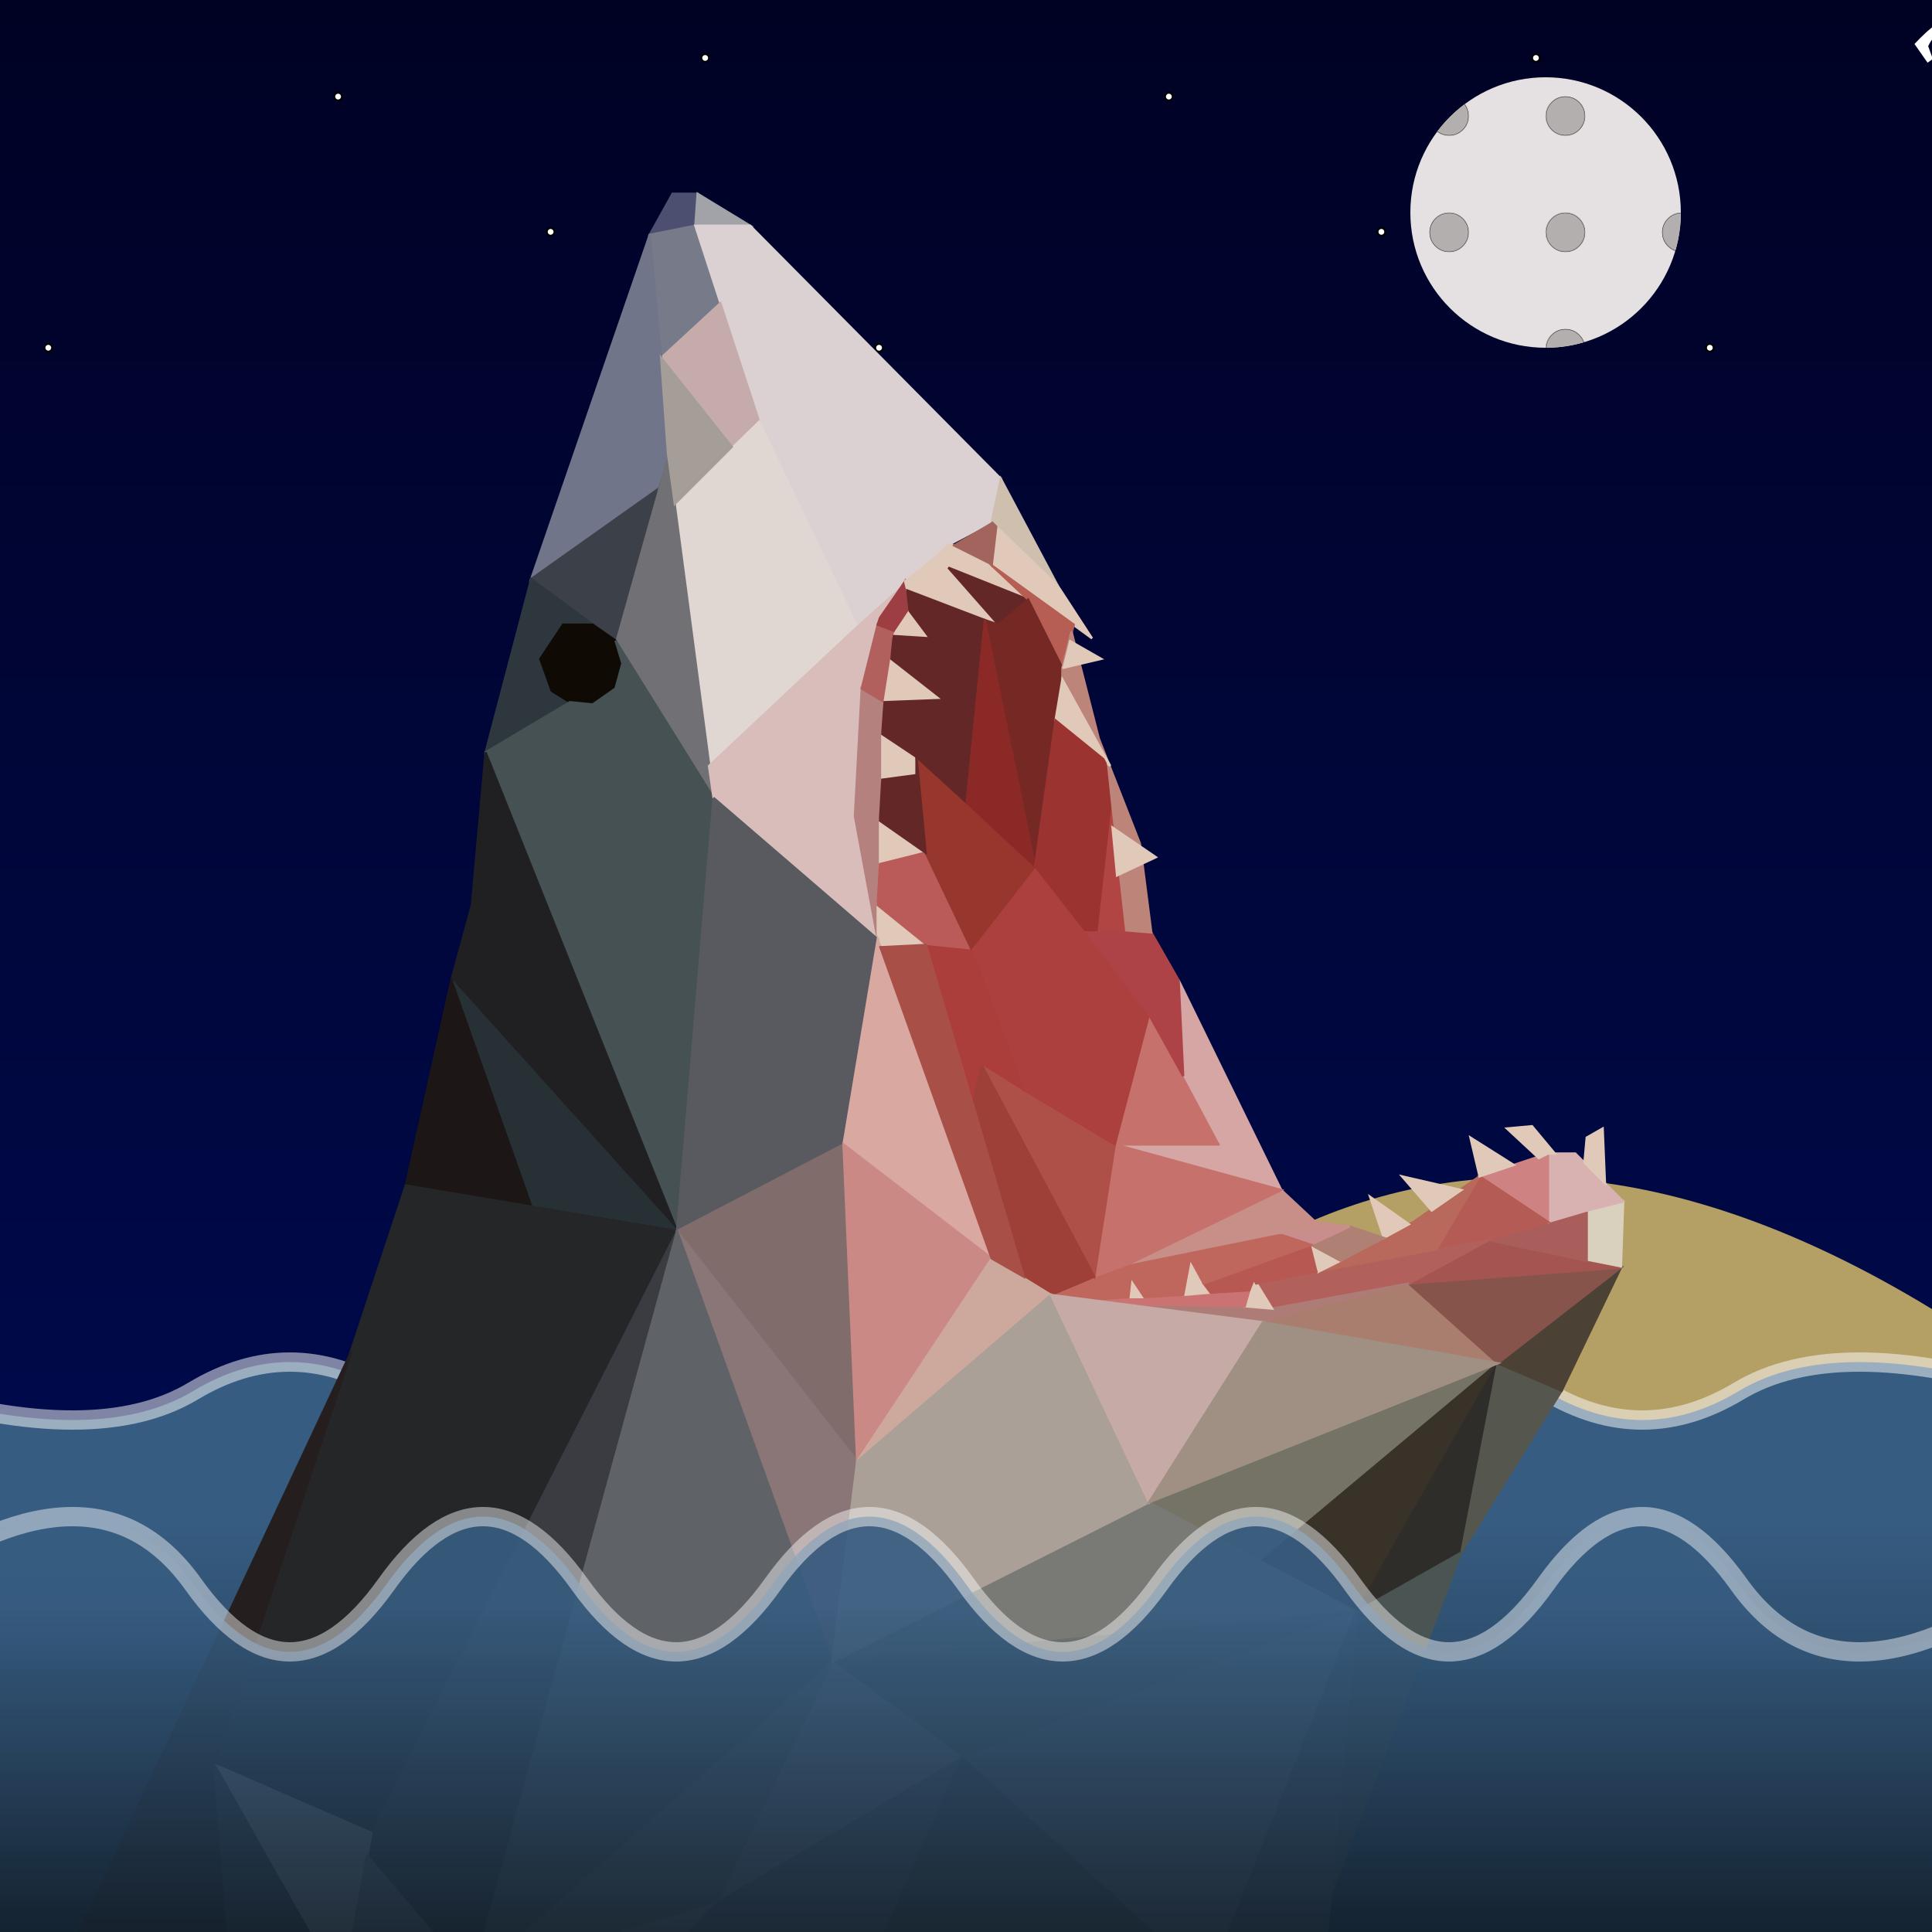
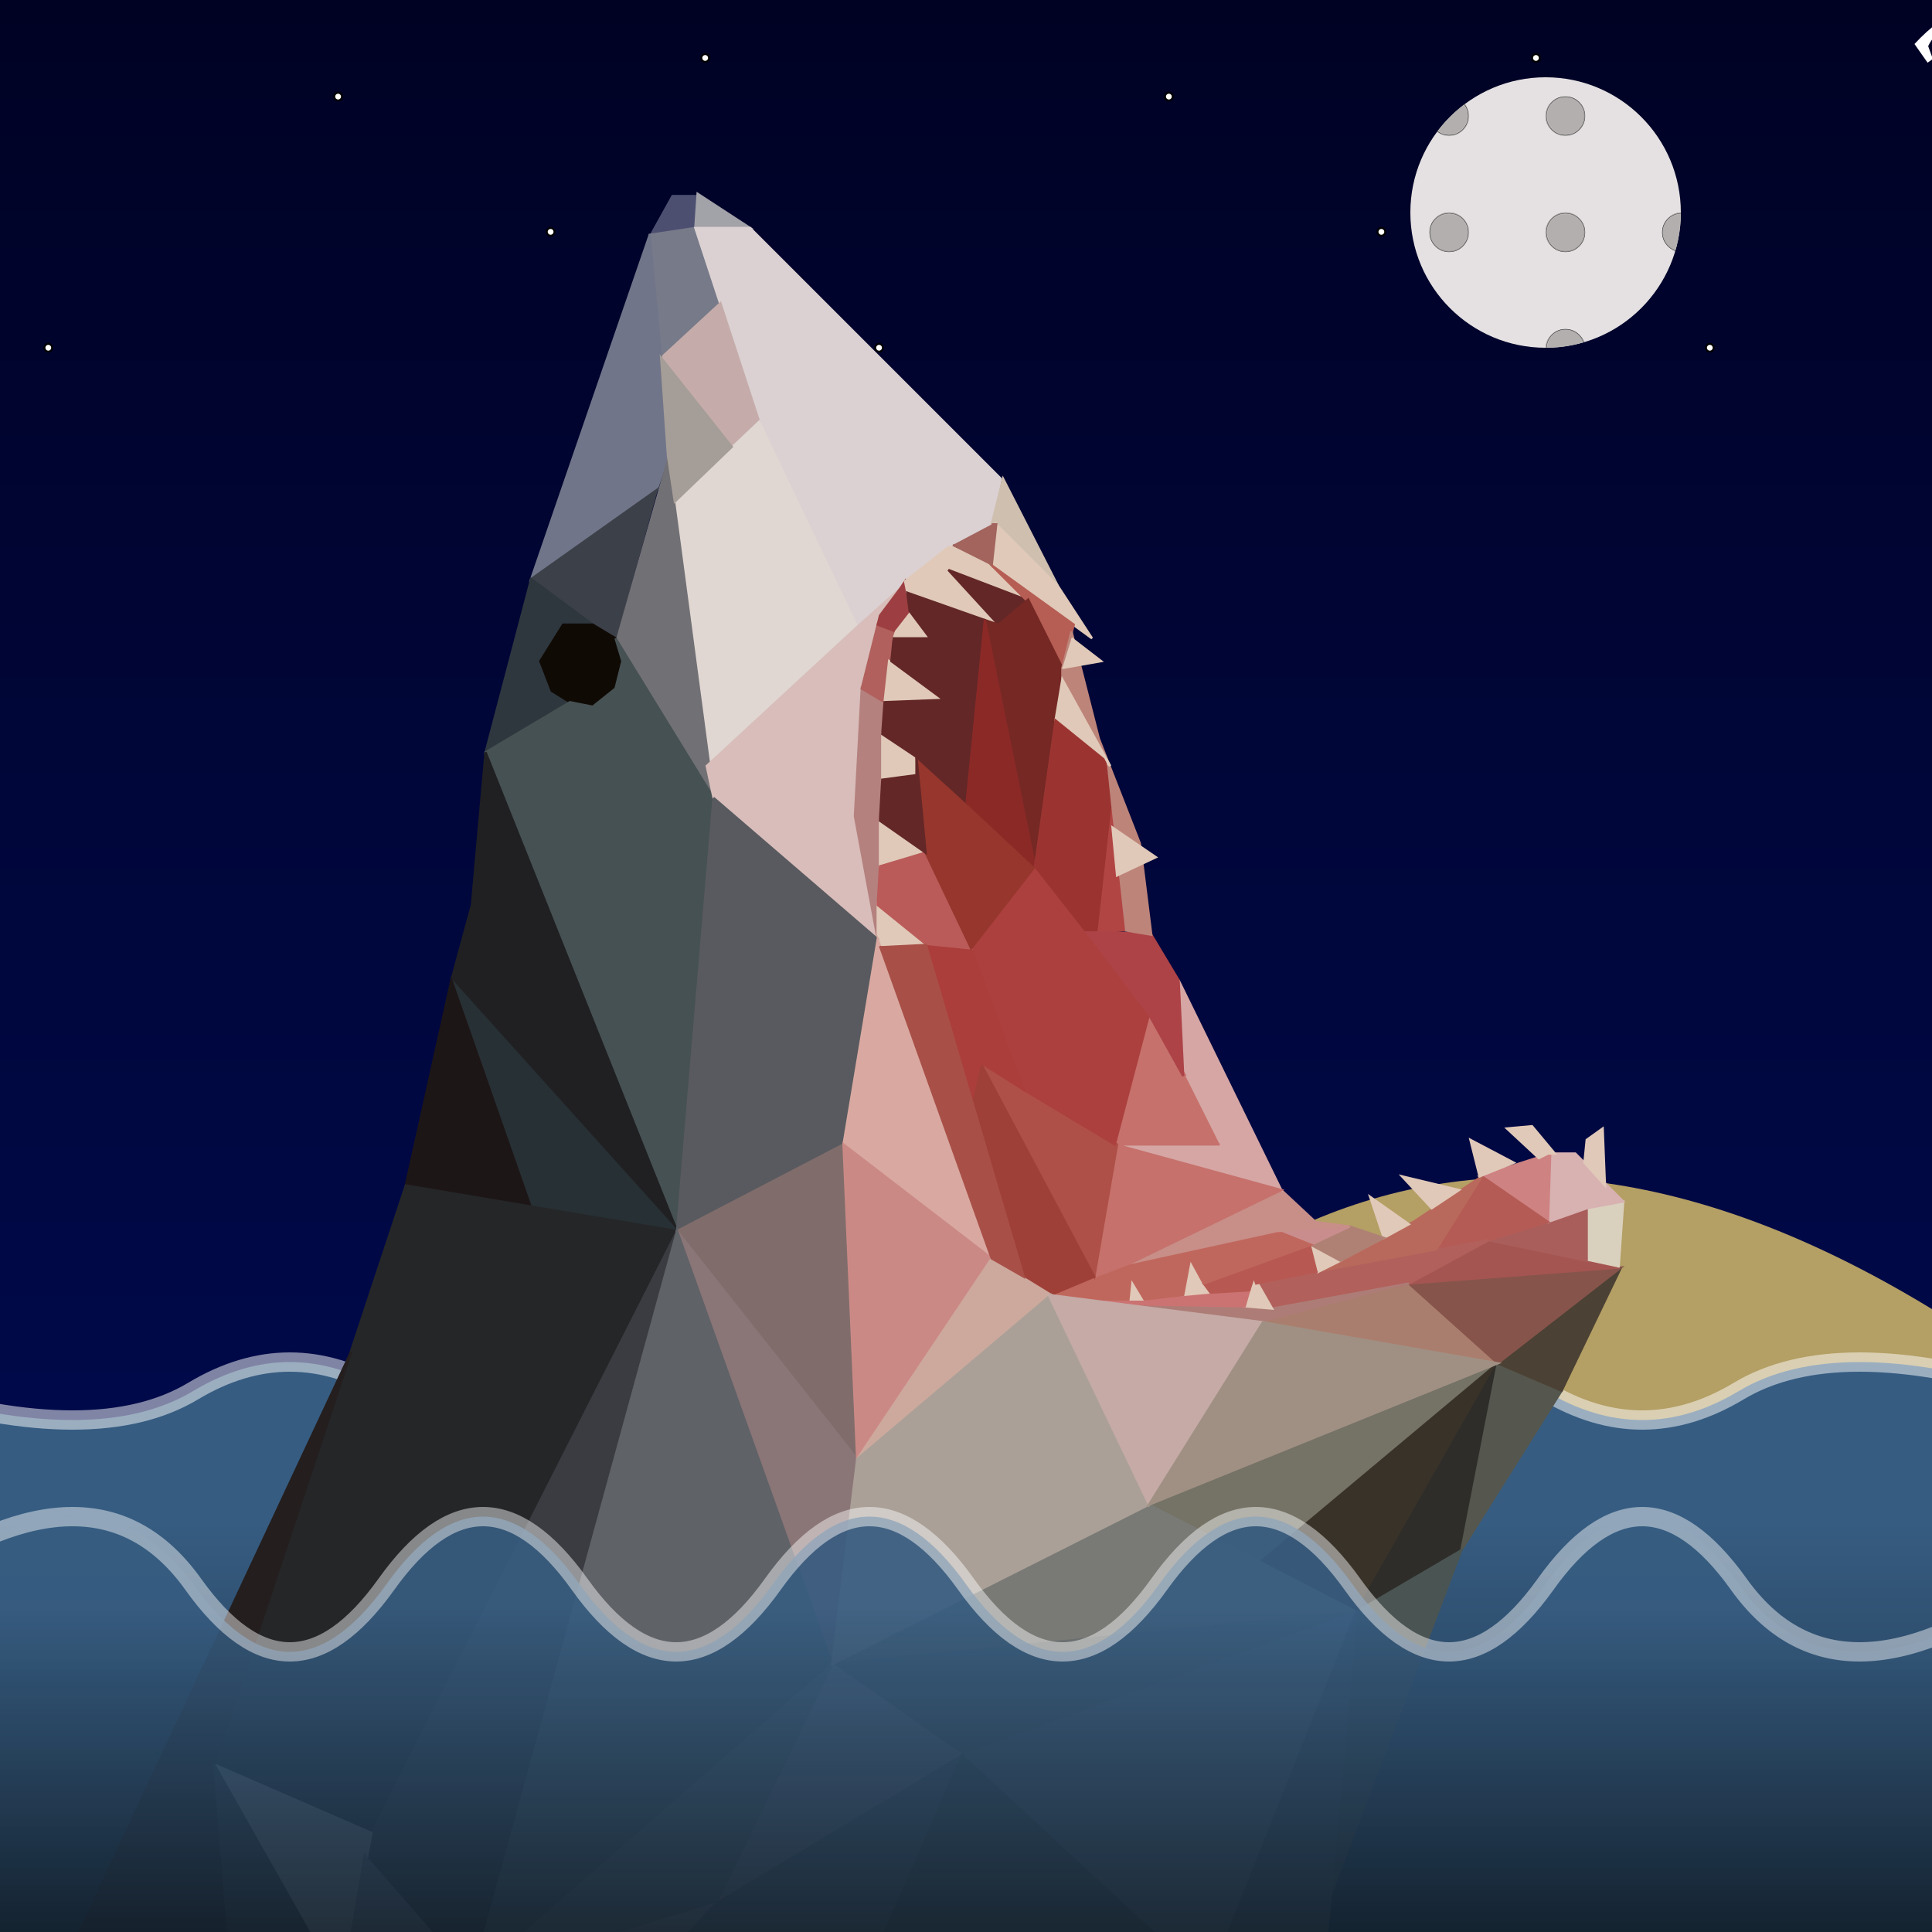
<svg xmlns="http://www.w3.org/2000/svg" width="100%" height="100%" viewBox="0 0 100 100">
  <defs>
    <linearGradient id="sky" x1="0%" y1="0%" x2="0%" y2="100%">
      <stop offset="0%" stop-color="hsl(236, 100%, 7%)" />
      <stop offset="100%" stop-color="hsl(232, 100%, 15%)" />
    </linearGradient>
    <linearGradient id="sea" x1="0%" y1="0%" x2="0%" y2="100%">
      <stop offset="20%" stop-color="hsla(210, 41%, 36%)" />
      <stop offset="100%" stop-color="hsla(210, 41%, 10%)" />
    </linearGradient>
    <pattern id="moonface" viewBox="0,0,30,30" width="43%" height="43%">
      <circle cx="10" cy="10" r="5" stroke="black" stroke-width="0.1" fill="hsl(12, 3%, 69%)" />
    </pattern>
    <pattern id="star" viewBox="0,0,10,20" width="43%" height="100%">
      <circle cx="1" cy="5" r="0.2" stroke="black" stroke-width="0.1" fill="white" />
      <circle cx="20" cy="3" r="0.2" stroke="black" stroke-width="0.1" fill="white" />
      <circle cx="12" cy="12" r="0.2" stroke="black" stroke-width="0.1" fill="white" />
      <circle cx="-14" cy="18" r="0.2" stroke="black" stroke-width="0.1" fill="white" />
    </pattern>
  </defs>
  <rect width="100" height="80" fill="url(#sky)" />
  <rect width="100" height="20" fill="url(#star)" />
  <circle cx="80" cy="11" r="7" fill="hsl(345, 7%, 89%)" />
  <circle cx="80" cy="11" r="7" fill="url(#moonface)" />
  <path fill="hsl(44, 35%, 55%)" d="M 50 79 Q 74 45, 110 75" />
  <path stroke="rgba(255,255,255,0.5)" fill="url(#sea)" d="M -5 72                                                      Q 5 75, 10 72                                                       T 20 72 T 30 72 T 40 72 T 50 72 T 60 72 T 70 72 T 80 72 T 90 72 T 105 72                                                       v 40 h-110 Z">
    <animate attributeName="d" values="M -5 72                                             Q 5 75, 10 72                                             T 20 72 T 30 72 T 40 72 T 50 72 T 60 72 T 70 72 T 80 72 T 90 72 T 105 72                                             v 40 h-110 Z;                                             M -5 72                                             Q 5 65, 11 72                                             T 20 72 T 30 72 T 40 72 T 50 72 T 60 72 T 70 72 T 80 72 T 90 72 T 105 72                                             v 40 h-110 Z;                                             M -5 72                                             Q 5 75, 10 72                                             T 20 72 T 30 72 T 40 72 T 50 72 T 60 72 T 70 72 T 80 72 T 90 72 T 105 72                                             v 40 h-110 Z;" dur="4" repeatCount="indefinite" />
  </path>
  <g transform="scale(1.18) translate(-10, 0)">
-     <path stroke="hsl(235, 19%, 37%)" stroke-width=".1" fill="hsl(235, 19%, 37%)" d="M40.5 9.9 l-2 0.4 l1 -1.8 l1.1 0 z" />
-     <path stroke="hsl(240, 4%, 65%)" stroke-width=".1" fill="hsl(240, 4%, 65%)" d="M40.5 9.9 L42.9 9.9 L40.6 8.5 Z" />
-     <path stroke="hsl(227, 7%, 50%)" stroke-width=".1" fill="hsl(227, 7%, 50%)" d="M40.5 9.9 L38.5 10.3 L39 15.7 L41.6 13.3 Z" />
-     <path stroke="hsl(354, 12%, 84%)" stroke-width=".1" fill="hsl(354, 12%, 84%)" d="M40.5 9.9 L42.9 9.9 L53.9 21 L53.5 22.9 L51.6 23.9 L49.5 25.8 L47.6 27.5 L43.3 18.5 Z" />
-     <path stroke="hsl(4, 19%, 72%)" stroke-width=".1" fill="hsl(4, 19%, 72%)" d="M39 15.7 L41.6 13.3 L43.3 18.5 L42.1 19.6 Z" />
-     <path stroke="hsl(29, 25%, 75%)" stroke-width=".1" fill="hsl(29, 25%, 75%)" d="M53.9 21 L56.4 25.7 L53.5 22.9 Z" />
-     <path stroke="hsl(21, 18%, 85%)" stroke-width=".1" fill="hsl(21, 18%, 85%)" d="M39.6 22.1 L41.1 33.6 L47.6 27.5 L43.3 18.5 Z" />
-     <path stroke="hsl(228, 10%, 49%)" stroke-width=".1" fill="hsl(228, 10%, 49%)" d="M38.5 10.3 L33.3 25.4 L38.8 21.5 L39.3 19.9 L39 15.7 Z" />
-     <path stroke="hsl(220, 9%, 26%)" stroke-width=".1" fill="hsl(220, 9%, 26%)" d="M33.3 25.4 L37 28.1 L38.8 21.5 Z" />
-     <path stroke="hsl(252, 2%, 45%)" stroke-width=".1" fill="hsl(252, 2%, 45%)" d="M39.3 19.9 L41.3 35 L37 28.1" />
-     <path stroke="hsl(26, 7%, 62%)" stroke-width=".1" fill="hsl(26, 7%, 62%)" d="M39 15.7 L42.1 19.6 L39.6 22.1 L39.3 19.9 Z" />
-     <path stroke="hsl(206, 15%, 21%)" stroke-width=".1" fill="hsl(206, 15%, 21%)" d="M33.3 25.4 L31.3 33 L35 30.8 L34.2 30.3 L33.7 28.9 L34.7 27.4 L36 27.4 Z" />
-     <path stroke="hsl(30, 55%, 4%)" stroke-width=".1" fill="hsl(30, 55%, 4%)" d="M36 27.4 L34.7 27.4 L33.7 28.9 L34.2 30.3 L35 30.8 L36 30.9 L37 30.2 L37.3 29.1 L37 28.1 Z" />
-     <path stroke="hsl(189, 9%, 30%)" stroke-width=".1" fill="hsl(189, 9%, 30%)" d="M31.3 33 L39.7 54 L41.3 35 L37 28.1 L37.3 29.1 L37 30.2 L36 30.9 L35 30.8 Z" />
-     <path stroke="hsl(240, 3%, 13%)" stroke-width=".1" fill="hsl(240, 3%, 13%)" d="M31.3 33 L30.7 39.7 L29.8 43 L39.7 54 Z" />
-     <path stroke="hsl(201, 15%, 18%)" stroke-width=".1" fill="hsl(201, 15%, 18%)" d="M29.8 43 L33.3 52.9 L39.7 54 Z" />
-     <path stroke="hsl(0, 12%, 10%)" stroke-width=".1" fill="hsl(0, 12%, 10%)" d="M29.8 43 L27.8 52 L33.3 52.9 Z" />
-     <path stroke="hsl(220, 4%, 15%)" stroke-width=".1" fill="hsl(220, 4%, 15%)" d="M27.8 52 L19.4 77.4 L26.3 80.4 L39.7 54 Z" />
-     <path stroke="hsl(218, 6%, 24%)" stroke-width=".1" fill="hsl(218, 6%, 24%)" d="M39.7 54 L30.7 86.8 L26.1 81.4 L26.3 80.4 Z" />
-     <path stroke="hsl(312, 3%, 68%)" stroke-width=".1" fill="hsl(312, 3%, 68%)" d="M19.4 77.4 L25 87.3 L26.3 80.4 Z" />
-     <path stroke="hsl(0, 9%, 13%)" stroke-width=".1" fill="hsl(0, 9%, 13%)" d="M19.4 77.4 L20.3 88.4 L12.8 86.2 L25.4 59.3 Z" />
-     <path stroke="hsl(220, 2%, 24%)" stroke-width=".1" fill="hsl(220, 2%, 24%)" d="M19.4 77.4 L25 87.3 L30.7 86.8 L34.4 91.1 L20.3 88.4 Z" />
-     <path stroke="hsl(225, 5%, 49%)" stroke-width=".1" fill="hsl(225, 5%, 49%)" d="M26.1 81.4 L30.7 86.8 L25 87.3 Z" />
-     <path stroke="hsl(230, 3%, 36%)" stroke-width=".1" fill="hsl(230, 3%, 36%)" d="M41.3 35 L47 50.2 L39.7 54 Z" />
-     <path stroke="hsl(6, 9%, 46%)" stroke-width=".1" fill="hsl(6, 9%, 46%)" d="M39.7 54 L47.6 64.1 L47 50.2 Z" />
-     <path stroke="hsl(354, 8%, 50%)" stroke-width=".1" fill="hsl(354, 8%, 50%)" d="M39.7 54 L47.6 64.1 L46.5 72.9 Z" />
-     <path stroke="hsl(218, 4%, 39%)" stroke-width=".1" fill="hsl(218, 4%, 39%)" d="M39.7 54 L46.5 72.9 L30.7 86.8 Z" />
-     <path stroke="hsl(6, 28%, 79%)" stroke-width=".1" fill="hsl(6, 28%, 79%)" d="M41.1 33.6 L47.6 27.5 L49.5 25.8 L48.6 27.1 L47.8 30.2 L47.5 35.8 L48.5 41.2 L41.3 35 Z" />
-     <path stroke="hsl(16, 26%, 55%)" stroke-width=".1" fill="hsl(16, 26%, 55%)" d="M65.4 58 L71.8 56.3 L75.7 59.8 Z" />
-     <path stroke="hsl(48, 7%, 43%)" stroke-width=".1" fill="hsl(48, 7%, 43%)" d="M75.7 59.8 L65.3 68.5 L60.4 65.9 Z" />
-     <path stroke="hsl(35, 18%, 19%)" stroke-width=".1" fill="hsl(35, 18%, 19%)" d="M75.7 59.8 L69.5 70.7 L65.3 68.5 Z" />
-     <path stroke="hsl(48, 6%, 17%)" stroke-width=".1" fill="hsl(48, 6%, 17%)" d="M75.7 59.8 L74.1 68.1 L69.5 70.7 Z" />
-     <path stroke="hsl(72, 6%, 32%)" stroke-width=".1" fill="hsl(72, 6%, 32%)" d="M75.7 59.8 L78.5 61 L74.1 68.1 Z" />
-     <path stroke="hsl(32, 18%, 25%)" stroke-width=".1" fill="hsl(32, 18%, 25%)" d="M75.7 59.8 L81.1 55.6 L78.5 61 Z" />
-     <path stroke="hsl(9, 28%, 41%)" stroke-width=".1" fill="hsl(9, 28%, 41%)" d="M75.7 59.8 L71.8 56.3 L81.1 55.6 Z" />
-     <path stroke="hsl(72, 2%, 47%)" stroke-width=".1" fill="hsl(72, 2%, 47%)" d="M60.4 65.9 L46.5 72.9 L69.5 70.7 Z" />
-     <path stroke="hsl(192, 2%, 43%)" stroke-width=".1" fill="hsl(192, 2%, 43%)" d="M46.5 72.9 L52.2 77.1 L69.5 70.7 Z" />
-     <path stroke="hsl(250, 3%, 58%)" stroke-width=".1" fill="hsl(250, 3%, 58%)" d="M46.5 72.9 L41.4 83.5 L52.2 77.1 Z" />
-     <path stroke="hsl(195, 5%, 45%)" stroke-width=".1" fill="hsl(195, 5%, 45%)" d="M46.5 72.9 L41.4 83.5 L30.7 86.8 Z" />
-     <path stroke="hsl(225, 6%, 58%)" stroke-width=".1" fill="hsl(225, 6%, 58%)" d="M41.4 83.5 L30.7 86.8 L34.4 91.1 Z" />
-     <path stroke="hsl(202, 5%, 44%)" stroke-width=".1" fill="hsl(202, 5%, 44%)" d="M52.2 77.1 L46.1 90.9 L34.4 91.1 L41.4 83.5 Z" />
-     <path stroke="hsl(215, 7%, 47%)" stroke-width=".1" fill="hsl(215, 7%, 47%)" d="M52.2 77.1 L63 87 L69.5 70.7 Z" />
-     <path stroke="hsl(218, 4%, 35%)" stroke-width=".1" fill="hsl(218, 4%, 35%)" d="M52.2 77.1 L46.1 90.9 L63 87 Z" />
-     <path stroke="hsl(168, 6%, 31%)" stroke-width=".1" fill="hsl(168, 6%, 31%)" d="M69.5 70.7 L68.3 83.3 L74.1 68.1 Z" />
-     <path stroke="hsl(208, 11%, 35%)" stroke-width=".1" fill="hsl(208, 11%, 35%)" d="M69.5 70.7 L68.2 85 L63 87 Z" />
-     <path stroke="hsl(231, 12%, 23%)" stroke-width=".1" fill="hsl(231, 12%, 23%)" d="M46.1 90.9 L63.1 88.7 L68.2 85 L63 87 Z" />
-     <path stroke="hsl(3, 34%, 48%)" stroke-width=".1" fill="hsl(3, 34%, 48%)" d="M81.1 55.6 L75.3 54.4 L71.8 56.3 Z" />
-     <path stroke="hsl(39, 28%, 80%)" stroke-width=".1" fill="hsl(39, 28%, 80%)" d="M81.1 55.6 L81.2 52.7 L79.6 53.1 L79.6 55.3" />
-     <path stroke="hsl(2, 31%, 51%)" stroke-width=".1" fill="hsl(2, 31%, 51%)" d="M79.6 53.1 L75.3 54.4 L79.6 55.3 Z" />
-     <path stroke="hsl(3, 26%, 60%)" stroke-width=".1" fill="hsl(3, 26%, 60%)" d="M48.5 41.2 L48.8 30.8 L47.8 30.2 L47.5 35.8 Z" />
-     <path stroke="hsl(2, 35%, 53%)" stroke-width=".1" fill="hsl(2, 35%, 53%)" d="M47.8 30.2 L48.8 30.8 L49.3 27.7 L48.5 27.4 Z" />
-     <path stroke="hsl(358, 43%, 43%)" stroke-width=".1" fill="hsl(358, 43%, 43%)" d="M48.5 27.4 L49.3 27.7 L49.9 26.8 L49.7 25.5 L49.5 25.8 L48.6 27.1 Z" />
-     <path stroke="hsl(26, 40%, 80%)" stroke-width=".1" fill="hsl(26, 40%, 80%)" d="M49.8 25.9 L53.8 27.4 L51.1 24.4 L49.7 25.5 Z" />
-     <path stroke="hsl(26, 40%, 80%)" stroke-width=".1" fill="hsl(26, 40%, 80%)" d="M49.9 26.8 L50.8 28 L49.2 27.9 L49.3 27.7 Z" />
-     <path stroke="hsl(26, 40%, 80%)" stroke-width=".1" fill="hsl(26, 40%, 80%)" d="M51.6 24.9 L55.1 26.3 L53.4 24.7 L51.8 23.9 L51.6 23.9 L51.1 24.4 Z" />
-     <path stroke="hsl(26, 40%, 80%)" stroke-width=".1" fill="hsl(26, 40%, 80%)" d="M56.4 25.7 L57.9 28 L53.5 24.8 L53.7 23.1 Z" />
-     <path stroke="hsl(6, 27%, 50%)" stroke-width=".1" fill="hsl(6, 27%, 50%)" d="M53.5 22.9 L53.7 23.1 L53.5 24.8 L53.4 24.7 L51.8 23.9" />
-     <path stroke="hsl(26, 39%, 80%)" stroke-width=".1" fill="hsl(26, 39%, 80%)" d="M49.1 28.9 L51.4 30.7 L48.8 30.8 Z" />
-     <path stroke="hsl(26, 39%, 80%)" stroke-width=".1" fill="hsl(26, 39%, 80%)" d="M48.7 32.2 L50.2 33.2 L50.2 34 L48.7 34.2 Z" />
-     <path stroke="hsl(26, 39%, 80%)" stroke-width=".1" fill="hsl(26, 39%, 80%)" d="M48.6 36 L50.6 37.4 L48.6 37.9 Z" />
-     <path stroke="hsl(26, 39%, 80%)" stroke-width=".1" fill="hsl(26, 39%, 80%)" d="M48.5 39.7 L50.6 41.4 L48.6 41.5 L48.5 41.2 Z" />
-     <path stroke="hsl(0, 33%, 77%)" stroke-width=".1" fill="hsl(0, 33%, 77%)" d="M81.2 52.7 L79.1 50.6 L77.9 50.6 L77.9 53.6 L79.6 53.1 Z" />
-     <path stroke="hsl(0, 44%, 66%)" stroke-width=".1" fill="hsl(0, 44%, 66%)" d="M77.9 50.6 L74.9 51.6 L77.9 53.6 Z" />
-     <path stroke="hsl(4, 39%, 52%)" stroke-width=".1" fill="hsl(4, 39%, 52%)" d="M74.9 51.6 L73 54.8 L75.3 54.4 L77.9 53.6 Z" />
-     <path stroke="hsl(3, 36%, 53%)" stroke-width=".1" fill="hsl(3, 36%, 53%)" d="M75.3 54.4 L71.8 56.3 L65.8 57.4 L65.1 56.3 Z" />
-     <path stroke="hsl(7, 25%, 57%)" stroke-width=".1" fill="hsl(7, 25%, 57%)" d="M71.8 56.3 L65.8 57.4 L59.1 57.2 L65.4 58" />
-     <path stroke="hsl(26, 39%, 80%)" stroke-width=".1" fill="hsl(26, 39%, 80%)" d="M65.8 57.4 L65 56.1 L64.6 57.3 Z" />
-     <path stroke="hsl(1, 46%, 62%)" stroke-width=".1" fill="hsl(1, 46%, 62%)" d="M64.8 56.6 L58 57 L59.1 57.2 L64.6 57.3 Z" />
-     <path stroke="hsl(9, 40%, 54%)" stroke-width=".1" fill="hsl(9, 40%, 54%)" d="M74.9 51.6 L72 53.6 L67.6 55.8 L73 54.8 Z" />
-     <path stroke="hsl(26, 39%, 80%)" stroke-width=".1" fill="hsl(26, 39%, 80%)" d="M80.4 51.9 L80.3 49.5 L79.6 49.9 L79.5 51 Z" />
-     <path stroke="hsl(26, 39%, 80%)" stroke-width=".1" fill="hsl(26, 39%, 80%)" d="M78.2 50.6 L77.2 49.4 L76.1 49.5 L77.5 50.8 L77.9 50.6 Z" />
-     <path stroke="hsl(26, 39%, 80%)" stroke-width=".1" fill="hsl(26, 39%, 80%)" d="M76.4 51.1 L74.5 49.9 L74.9 51.6 Z" />
-     <path stroke="hsl(26, 39%, 80%)" stroke-width=".1" fill="hsl(26, 39%, 80%)" d="M74.1 52.2 L71.5 51.6 L72.8 53.1 Z" />
-     <path stroke="hsl(26, 39%, 80%)" stroke-width=".1" fill="hsl(26, 39%, 80%)" d="M71.8 53.7 L70.1 52.5 L70.7 54.3 Z" />
-     <path stroke="hsl(26, 39%, 80%)" stroke-width=".1" fill="hsl(26, 39%, 80%)" d="M68.8 55.3 L67.5 54.6 L67.8 55.8 Z" />
-     <path stroke="hsl(26, 39%, 80%)" stroke-width=".1" fill="hsl(26, 39%, 80%)" d="M63.1 56.7 L62.2 55.2 L61.9 56.8 Z" />
-     <path stroke="hsl(26, 39%, 80%)" stroke-width=".1" fill="hsl(26, 39%, 80%)" d="M60.2 56.9 L59.6 56 L59.5 56.9 Z" />
-     <path stroke="hsl(13, 27%, 57%)" stroke-width=".1" fill="hsl(13, 27%, 57%)" d="M70.7 54.3 L69.2 53.8 L67.5 54.6 L68.8 55.3 Z" />
-     <path stroke="hsl(4, 41%, 52%)" stroke-width=".1" fill="hsl(4, 41%, 52%)" d="M67.5 54.6 L62.8 56.3 L63.1 56.7 L64.8 56.6 L65 56.1 L65.1 56.3 L67.6 55.8 L67.8 55.8" />
-     <path stroke="hsl(0, 36%, 67%)" stroke-width=".1" fill="hsl(0, 36%, 67%)" d="M69.2 53.8 L66 54.1 L67.5 54.6 Z" />
-     <path stroke="hsl(6, 44%, 56%)" stroke-width=".1" fill="hsl(6, 44%, 56%)" d="M66 54.1 L59.6 55.4 L56.1 56.8 L58 57 L59.5 56.9 L59.6 56 L60.2 56.9 L61.9 56.8 L62.2 55.2 L62.8 56.3 L67.5 54.6 Z" />
-     <path stroke="hsl(5, 37%, 66%)" stroke-width=".1" fill="hsl(5, 37%, 66%)" d="M69.2 53.8 L67.7 53.6 L66.2 52.2 L59.6 55.4 L66 54.1 Z" />
-     <path stroke="hsl(2, 37%, 74%)" stroke-width=".1" fill="hsl(2, 37%, 74%)" d="M66.2 52.2 L61.7 43 L61.9 47.2 L63.5 50.2 L58.9 50.2 Z" />
-     <path stroke="hsl(3, 44%, 60%)" stroke-width=".1" fill="hsl(3, 44%, 60%)" d="M61.9 47.2 L60.4 44.5 L58.9 50.2 L58 56 L59.6 55.4 L66.2 52.2 L58.9 50.2 L63.5 50.2" />
-     <path stroke="hsl(5, 42%, 48%)" stroke-width=".1" fill="hsl(5, 42%, 48%)" d="M58.9 50.2 L53 46.6 L58 56 Z" />
-     <path stroke="hsl(5, 48%, 42%)" stroke-width=".1" fill="hsl(5, 48%, 42%)" d="M53 46.6 L52.6 48.3 L54.9 56 L56.1 56.8 L58 56 Z" />
-     <path stroke="hsl(1, 47%, 46%)" stroke-width=".1" fill="hsl(1, 47%, 46%)" d="M60.4 44.5 L55.4 38 L52.6 41.6 L54.9 47.8 L58.9 50.2 Z" />
-     <path stroke="hsl(2, 49%, 45%)" stroke-width=".1" fill="hsl(2, 49%, 45%)" d="M52.6 41.6 L50.6 41.4 L52.6 48.3 L53 46.6 L54.9 47.8 Z" />
-     <path stroke="hsl(1, 41%, 54%)" stroke-width=".1" fill="hsl(1, 41%, 54%)" d="M52.6 41.6 L50.6 37.4 L48.6 37.9 L48.5 39.7 L50.6 41.4 Z" />
-     <path stroke="hsl(6, 55%, 38%)" stroke-width=".1" fill="hsl(6, 55%, 38%)" d="M55.4 38 L50.2 33.2 L50.6 37.4 L52.6 41.6 Z" />
-     <path stroke="hsl(0, 44%, 27%)" stroke-width=".1" fill="hsl(0, 44%, 27%)" d="M50.2 33.2 L50.2 34 L48.7 34.2 L48.6 36 L50.6 37.4 Z" />
-     <path stroke="hsl(0, 44%, 27%)" stroke-width=".1" fill="hsl(0, 44%, 27%)" d="M53.2 27.2 L52.4 35.2 L50.2 33.2 L48.7 32.2 L48.8 30.8 L51.4 30.7 L49.1 28.9 L49.2 27.9 L50.8 28 L49.9 26.8 L49.8 25.9 Z" />
-     <path stroke="hsl(0, 44%, 27%)" stroke-width=".1" fill="hsl(0, 44%, 27%)" d="M55.1 26.3 L53.8 27.4 L51.6 24.9 Z" />
-     <path stroke="hsl(6, 40%, 52%)" stroke-width=".1" fill="hsl(6, 40%, 52%)" d="M55.1 26.3 L56.6 29.3 L57.1 27.4 L53.5 24.8 Z" />
-     <path stroke="hsl(3, 53%, 30%)" stroke-width=".1" fill="hsl(3, 53%, 30%)" d="M56.6 29.3 L55.4 38 L53.2 27.2 L53.8 27.4 L55.1 26.3 Z" />
-     <path stroke="hsl(1, 56%, 35%)" stroke-width=".1" fill="hsl(1, 56%, 35%)" d="M53.2 27.2 L52.4 35.2 L55.4 38 Z" />
-     <path stroke="hsl(358, 44%, 47%)" stroke-width=".1" fill="hsl(358, 44%, 47%)" d="M61.7 43 L60.5 40.9 L57.6 40.8 L60.4 44.5 L61.9 47.2 Z" />
-     <path stroke="hsl(9, 34%, 61%)" stroke-width=".1" fill="hsl(9, 34%, 61%)" d="M60.5 40.9 L60 37 L58.2 32.4 L57 27.7 L56.6 29.3 L56.6 29.8 L58.5 33.5 L59.3 40.8 Z" />
-     <path stroke="hsl(1, 45%, 48%)" stroke-width=".1" fill="hsl(1, 45%, 48%)" d="M58.1 40.8 L58.7 35.4 L59.3 40.8 Z" />
-     <path stroke="hsl(26, 39%, 80%)" stroke-width=".1" fill="hsl(26, 39%, 80%)" d="M56.3 31.6 L58.7 33.6 L56.6 29.8 Z" />
-     <path stroke="hsl(2, 52%, 40%)" stroke-width=".1" fill="hsl(2, 52%, 40%)" d="M56.3 31.6 L58.4 33.3 L58.5 33.5 L58.7 35.4 L58.1 40.8 L57.6 40.8 L55.4 38 Z" />
-     <path stroke="hsl(26, 39%, 80%)" stroke-width=".1" fill="hsl(26, 39%, 80%)" d="M58.8 36.3 L60.7 37.6 L59 38.4 Z" />
-     <path stroke="hsl(26, 39%, 80%)" stroke-width=".1" fill="hsl(26, 39%, 80%)" d="M56.9 28.1 L58.3 28.9 L56.6 29.3" />
+     <path stroke="hsl(235, 19%, 37%)" stroke-width=".1" fill="hsl(235, 19%, 37%)" d="M40.5 10 l-2,0.4 l1,-1.8 l1.1,0 z" />
+     <path stroke="hsl(240, 4%, 65%)" stroke-width=".1" fill="hsl(240, 4%, 65%)" d="M40.5 10 L42.9,10 L40.6,8.5 Z" />
+     <path stroke="hsl(227, 7%, 50%)" stroke-width=".1" fill="hsl(227, 7%, 50%)" d="M40.5 10 L38.5,10.3 L39,15.7 L41.6,13.3 Z" />
+     <path stroke="hsl(354, 12%, 84%)" stroke-width=".1" fill="hsl(354, 12%, 84%)" d="M40.5 10 L42.9,10 L53.9,21 L53.5,23 L51.6,24 L49.5,25.8 L47.6,27.5 L43.3,18.5 Z" />
+     <path stroke="hsl(4, 19%, 72%)" stroke-width=".1" fill="hsl(4, 19%, 72%)" d="M39 15.7 L41.6,13.3 L43.3,18.5 L42.1,19.6 Z" />
+     <path stroke="hsl(29, 25%, 75%)" stroke-width=".1" fill="hsl(29, 25%, 75%)" d="M54 21 L56.4,25.7 L53.5,23 Z" />
+     <path stroke="hsl(21, 18%, 85%)" stroke-width=".1" fill="hsl(21, 18%, 85%)" d="M39.6 22 L41.1,33.6 L47.6,27.5 L43.3,18.5 Z" />
+     <path stroke="hsl(228, 10%, 49%)" stroke-width=".1" fill="hsl(228, 10%, 49%)" d="M38.5 10.3 L33.3,25.4 L38.8,21.5 L39.3,20 L39,15.7 Z" />
+     <path stroke="hsl(220, 9%, 26%)" stroke-width=".1" fill="hsl(220, 9%, 26%)" d="M33.3 25.4 L37,28 L38.8,21.5 Z" />
+     <path stroke="hsl(252, 2%, 45%)" stroke-width=".1" fill="hsl(252, 2%, 45%)" d="M39.3 20 L41.3,35 L37,28.1" />
+     <path stroke="hsl(26, 7%, 62%)" stroke-width=".1" fill="hsl(26, 7%, 62%)" d="M39 15.7 L42.1,19.6 L39.6,22 L39.3,20 Z" />
+     <path stroke="hsl(206, 15%, 21%)" stroke-width=".1" fill="hsl(206, 15%, 21%)" d="M33.3 25.4 L31.3,33 L35,30.8 L34.2,30.3 L33.7,29 L34.7,27.4 L36,27.4 Z" />
+     <path stroke="hsl(30, 55%, 4%)" stroke-width=".1" fill="hsl(30, 55%, 4%)" d="M36 27.4 L34.7,27.4 L33.7,29 L34.2,30.3 L35,30.8 L36,31 L37,30.2 L37.3,29 L37,28 Z" />
+     <path stroke="hsl(189, 9%, 30%)" stroke-width=".1" fill="hsl(189, 9%, 30%)" d="M31.3 33 L39.7,54 L41.3,35 L37,28 L37.3,29 L37,30.2 L36,31 L35,30.8 Z" />
+     <path stroke="hsl(240, 3%, 13%)" stroke-width=".1" fill="hsl(240, 3%, 13%)" d="M31.3 33 L30.7,39.7 L29.8,43 L39.7,54 Z" />
+     <path stroke="hsl(201, 15%, 18%)" stroke-width=".1" fill="hsl(201, 15%, 18%)" d="M29.8 43 L33.3,53 L39.7,54 Z" />
+     <path stroke="hsl(0, 12%, 10%)" stroke-width=".1" fill="hsl(0, 12%, 10%)" d="M29.8 43 L27.8,52 L33.3,53 Z" />
+     <path stroke="hsl(220, 4%, 15%)" stroke-width=".1" fill="hsl(220, 4%, 15%)" d="M27.8 52 L19.4,77.4 L26.3,80.4 L39.7,54 Z" />
+     <path stroke="hsl(218, 6%, 24%)" stroke-width=".1" fill="hsl(218, 6%, 24%)" d="M39.7 54 L30.7,86.8 L26.1,81.4 L26.3,80.4 Z" />
+     <path stroke="hsl(312, 3%, 68%)" stroke-width=".1" fill="hsl(312, 3%, 68%)" d="M19.4 77.4 L25,87.3 L26.3,80.4 Z" />
+     <path stroke="hsl(0, 9%, 13%)" stroke-width=".1" fill="hsl(0, 9%, 13%)" d="M19.4 77.4 L20.3,88.4 L12.8,86.2 L25.4,59.3 Z" />
+     <path stroke="hsl(220, 2%, 24%)" stroke-width=".1" fill="hsl(220, 2%, 24%)" d="M19.4 77.4 L25,87.3 L30.7,86.8 L34.4,91 L20.3,88.4 Z" />
+     <path stroke="hsl(225, 5%, 49%)" stroke-width=".1" fill="hsl(225, 5%, 49%)" d="M26 81.4 L30.7,86.8 L25,87.3 Z" />
+     <path stroke="hsl(230, 3%, 36%)" stroke-width=".1" fill="hsl(230, 3%, 36%)" d="M41.3 35 L47,50.2 L39.7,54 Z" />
+     <path stroke="hsl(6, 9%, 46%)" stroke-width=".1" fill="hsl(6, 9%, 46%)" d="M39.7 54 L47.6,64 L47,50.2 Z" />
+     <path stroke="hsl(354, 8%, 50%)" stroke-width=".1" fill="hsl(354, 8%, 50%)" d="M39.7 54 L47.6,64 L46.5,73 Z" />
+     <path stroke="hsl(218, 4%, 39%)" stroke-width=".1" fill="hsl(218, 4%, 39%)" d="M39.7 54 L46.5,73 L30.7,86.8 Z" />
+     <path stroke="hsl(6, 28%, 79%)" stroke-width=".1" fill="hsl(6, 28%, 79%)" d="M41 33.6 L47.6,27.5 L49.5,25.8 L48.6,27 L47.8,30.2 L47.5,35.8 L48.5,41.2 L41.3,35 Z" />
+     <path stroke="hsl(16, 26%, 55%)" stroke-width=".1" fill="hsl(16, 26%, 55%)" d="M65.4 58 L71.8,56.3 L75.7,59.8 Z" />
+     <path stroke="hsl(48, 7%, 43%)" stroke-width=".1" fill="hsl(48, 7%, 43%)" d="M75.7 59.8 L65.3,68.5 L60.4,66 Z" />
+     <path stroke="hsl(35, 18%, 19%)" stroke-width=".1" fill="hsl(35, 18%, 19%)" d="M75.7 59.8 L69.5,70.7 L65.3,68.5 Z" />
+     <path stroke="hsl(48, 6%, 17%)" stroke-width=".1" fill="hsl(48, 6%, 17%)" d="M75.7 59.8 L74.1,68 L69.5,70.7 Z" />
+     <path stroke="hsl(72, 6%, 32%)" stroke-width=".1" fill="hsl(72, 6%, 32%)" d="M75.7 59.8 L78.5,61 L74.1,68 Z" />
+     <path stroke="hsl(32, 18%, 25%)" stroke-width=".1" fill="hsl(32, 18%, 25%)" d="M75.7 59.8 L81.1,55.6 L78.5,61 Z" />
+     <path stroke="hsl(9, 28%, 41%)" stroke-width=".1" fill="hsl(9, 28%, 41%)" d="M75.7 59.8 L71.8,56.3 L81.1,55.6 Z" />
+     <path stroke="hsl(72, 2%, 47%)" stroke-width=".1" fill="hsl(72, 2%, 47%)" d="M60.4 66 L46.5,73 L69.5,70.7 Z" />
+     <path stroke="hsl(192, 2%, 43%)" stroke-width=".1" fill="hsl(192, 2%, 43%)" d="M46.5 73 L52.2,77 L69.5,70.7 Z" />
+     <path stroke="hsl(250, 3%, 58%)" stroke-width=".1" fill="hsl(250, 3%, 58%)" d="M46.5 73 L41.4,83.5 L52.2,77 Z" />
+     <path stroke="hsl(195, 5%, 45%)" stroke-width=".1" fill="hsl(195, 5%, 45%)" d="M46.5 73 L41.4,83.5 L30.7,86.8 Z" />
+     <path stroke="hsl(225, 6%, 58%)" stroke-width=".1" fill="hsl(225, 6%, 58%)" d="M41.4 83.5 L30.7,86.8 L34.4,91 Z" />
+     <path stroke="hsl(202, 5%, 44%)" stroke-width=".1" fill="hsl(202, 5%, 44%)" d="M52.2 77 L46.1,91 L34.4,91 L41.4,83.5 Z" />
+     <path stroke="hsl(215, 7%, 47%)" stroke-width=".1" fill="hsl(215, 7%, 47%)" d="M52.2 77 L63,87 L69.5,70.7 Z" />
+     <path stroke="hsl(218, 4%, 35%)" stroke-width=".1" fill="hsl(218, 4%, 35%)" d="M52.2 77 L46.1,91 L63,87 Z" />
+     <path stroke="hsl(168, 6%, 31%)" stroke-width=".1" fill="hsl(168, 6%, 31%)" d="M69.5 70.7 L68.3,83.3 L74.1,68 Z" />
+     <path stroke="hsl(208, 11%, 35%)" stroke-width=".1" fill="hsl(208, 11%, 35%)" d="M69.5 70.7 L68.2,85 L63,87 Z" />
+     <path stroke="hsl(231, 12%, 23%)" stroke-width=".1" fill="hsl(231, 12%, 23%)" d="M46 91 L63.1,88.7 L68.2,85 L63,87 Z" />
+     <path stroke="hsl(3, 34%, 48%)" stroke-width=".1" fill="hsl(3, 34%, 48%)" d="M81 55.6 L75.3,54.4 L71.8,56.3 Z" />
+     <path stroke="hsl(39, 28%, 80%)" stroke-width=".1" fill="hsl(39, 28%, 80%)" d="M81 55.6 L81.2,52.7 L79.6,53 L79.6,55.3" />
+     <path stroke="hsl(2, 31%, 51%)" stroke-width=".1" fill="hsl(2, 31%, 51%)" d="M79.6 53 L75.3,54.4 L79.6,55.3 Z" />
+     <path stroke="hsl(3, 26%, 60%)" stroke-width=".1" fill="hsl(3, 26%, 60%)" d="M48.5 41.2 L48.8,30.8 L47.8,30.2 L47.5,35.8 Z" />
+     <path stroke="hsl(2, 35%, 53%)" stroke-width=".1" fill="hsl(2, 35%, 53%)" d="M47.8 30.2 L48.8,30.8 L49.3,27.7 L48.5,27.4 Z" />
+     <path stroke="hsl(358, 43%, 43%)" stroke-width=".1" fill="hsl(358, 43%, 43%)" d="M48.5 27.4 L49.3,27.7 L49.9,26.8 L49.7,25.5 L49.5,25.8 L48.6,27 Z" />
+     <path stroke="hsl(26, 40%, 80%)" stroke-width=".1" fill="hsl(26, 40%, 80%)" d="M49.8 26 L53.8,27.4 L51.1,24.4 L49.7,25.5 Z" />
+     <path stroke="hsl(26, 40%, 80%)" stroke-width=".1" fill="hsl(26, 40%, 80%)" d="M50 26.8 L50.8,28 L49.2,28 L49.3,27.7 Z" />
+     <path stroke="hsl(26, 40%, 80%)" stroke-width=".1" fill="hsl(26, 40%, 80%)" d="M51.6 25 L55.1,26.3 L53.4,24.7 L51.8,24 L51.6,24 L51.1,24.4 Z" />
+     <path stroke="hsl(26, 40%, 80%)" stroke-width=".1" fill="hsl(26, 40%, 80%)" d="M56.4 25.7 L57.9,28 L53.5,24.8 L53.7,23 Z" />
+     <path stroke="hsl(6, 27%, 50%)" stroke-width=".1" fill="hsl(6, 27%, 50%)" d="M53.5 23 L53.7,23 L53.5,24.8 L53.4,24.7 L51.8,23.9" />
+     <path stroke="hsl(26, 39%, 80%)" stroke-width=".1" fill="hsl(26, 39%, 80%)" d="M49 29 L51.4,30.7 L48.8,30.8 Z" />
+     <path stroke="hsl(26, 39%, 80%)" stroke-width=".1" fill="hsl(26, 39%, 80%)" d="M48.7 32.2 L50.2,33.2 L50.2,34 L48.7,34.2 Z" />
+     <path stroke="hsl(26, 39%, 80%)" stroke-width=".1" fill="hsl(26, 39%, 80%)" d="M48.6 36 L50.6,37.4 L48.6,38 Z" />
+     <path stroke="hsl(26, 39%, 80%)" stroke-width=".1" fill="hsl(26, 39%, 80%)" d="M48.5 39.7 L50.6,41.4 L48.6,41.5 L48.5,41.2 Z" />
+     <path stroke="hsl(0, 33%, 77%)" stroke-width=".1" fill="hsl(0, 33%, 77%)" d="M81.2 52.7 L79.1,50.6 L77.9,50.6 L77.9,53.6 L79.6,53 Z" />
+     <path stroke="hsl(0, 44%, 66%)" stroke-width=".1" fill="hsl(0, 44%, 66%)" d="M78 50.6 L74.9,51.6 L77.9,53.6 Z" />
+     <path stroke="hsl(4, 39%, 52%)" stroke-width=".1" fill="hsl(4, 39%, 52%)" d="M75 51.6 L73,54.8 L75.3,54.4 L77.9,53.6 Z" />
+     <path stroke="hsl(3, 36%, 53%)" stroke-width=".1" fill="hsl(3, 36%, 53%)" d="M75.3 54.4 L71.8,56.3 L65.8,57.4 L65.1,56.3 Z" />
+     <path stroke="hsl(7, 25%, 57%)" stroke-width=".1" fill="hsl(7, 25%, 57%)" d="M71.8 56.3 L65.8,57.4 L59.1,57.2 L65.4,58" />
+     <path stroke="hsl(26, 39%, 80%)" stroke-width=".1" fill="hsl(26, 39%, 80%)" d="M65.8 57.4 L65,56 L64.6,57.3 Z" />
+     <path stroke="hsl(1, 46%, 62%)" stroke-width=".1" fill="hsl(1, 46%, 62%)" d="M64.8 56.6 L58,57 L59.1,57.2 L64.6,57.3 Z" />
+     <path stroke="hsl(9, 40%, 54%)" stroke-width=".1" fill="hsl(9, 40%, 54%)" d="M75 51.6 L72,53.6 L67.6,55.8 L73,54.8 Z" />
+     <path stroke="hsl(26, 39%, 80%)" stroke-width=".1" fill="hsl(26, 39%, 80%)" d="M80.4 52 L80.3,49.5 L79.6,50 L79.5,51 Z" />
+     <path stroke="hsl(26, 39%, 80%)" stroke-width=".1" fill="hsl(26, 39%, 80%)" d="M78.2 50.6 L77.2,49.4 L76.1,49.5 L77.5,50.8 L77.9,50.6 Z" />
+     <path stroke="hsl(26, 39%, 80%)" stroke-width=".1" fill="hsl(26, 39%, 80%)" d="M76.4 51 L74.5,50 L74.9,51.6 Z" />
+     <path stroke="hsl(26, 39%, 80%)" stroke-width=".1" fill="hsl(26, 39%, 80%)" d="M74 52.2 L71.5,51.6 L72.8,53 Z" />
+     <path stroke="hsl(26, 39%, 80%)" stroke-width=".1" fill="hsl(26, 39%, 80%)" d="M71.8 53.7 L70.1,52.5 L70.7,54.3 Z" />
+     <path stroke="hsl(26, 39%, 80%)" stroke-width=".1" fill="hsl(26, 39%, 80%)" d="M68.8 55.3 L67.5,54.6 L67.8,55.8 Z" />
+     <path stroke="hsl(26, 39%, 80%)" stroke-width=".1" fill="hsl(26, 39%, 80%)" d="M63 56.7 L62.2,55.2 L61.9,56.8 Z" />
+     <path stroke="hsl(26, 39%, 80%)" stroke-width=".1" fill="hsl(26, 39%, 80%)" d="M60.2 57 L59.6,56 L59.5,57 Z" />
+     <path stroke="hsl(13, 27%, 57%)" stroke-width=".1" fill="hsl(13, 27%, 57%)" d="M70.7 54.3 L69.2,53.8 L67.5,54.6 L68.8,55.3 Z" />
+     <path stroke="hsl(4, 41%, 52%)" stroke-width=".1" fill="hsl(4, 41%, 52%)" d="M67.5 54.6 L62.8,56.3 L63.1,56.7 L64.8,56.6 L65,56 L65.1,56.3 L67.6,55.8 L67.8,55.8" />
+     <path stroke="hsl(0, 36%, 67%)" stroke-width=".1" fill="hsl(0, 36%, 67%)" d="M69.2 53.8 L66,54 L67.5,54.6 Z" />
+     <path stroke="hsl(6, 44%, 56%)" stroke-width=".1" fill="hsl(6, 44%, 56%)" d="M66 54 L59.6,55.4 L56.1,56.8 L58,57 L59.5,57 L59.6,56 L60.2,57 L61.9,56.8 L62.2,55.2 L62.8,56.3 L67.5,54.6 Z" />
+     <path stroke="hsl(5, 37%, 66%)" stroke-width=".1" fill="hsl(5, 37%, 66%)" d="M69.2 53.8 L67.7,53.6 L66.2,52.2 L59.6,55.4 L66,54 Z" />
+     <path stroke="hsl(2, 37%, 74%)" stroke-width=".1" fill="hsl(2, 37%, 74%)" d="M66.2 52.2 L61.7,43 L61.9,47.2 L63.5,50.2 L58.9,50.2 Z" />
+     <path stroke="hsl(3, 44%, 60%)" stroke-width=".1" fill="hsl(3, 44%, 60%)" d="M62 47.2 L60.4,44.5 L58.9,50.2 L58,56 L59.6,55.4 L66.2,52.2 L58.9,50.2 L63.5,50.2" />
+     <path stroke="hsl(5, 42%, 48%)" stroke-width=".1" fill="hsl(5, 42%, 48%)" d="M59 50.2 L53,46.6 L58,56 Z" />
+     <path stroke="hsl(5, 48%, 42%)" stroke-width=".1" fill="hsl(5, 48%, 42%)" d="M53 46.6 L52.6,48.3 L54.9,56 L56.1,56.8 L58,56 Z" />
+     <path stroke="hsl(1, 47%, 46%)" stroke-width=".1" fill="hsl(1, 47%, 46%)" d="M60.4 44.5 L55.4,38 L52.6,41.6 L54.9,47.8 L58.9,50.2 Z" />
+     <path stroke="hsl(2, 49%, 45%)" stroke-width=".1" fill="hsl(2, 49%, 45%)" d="M52.6 41.6 L50.6,41.4 L52.6,48.3 L53,46.6 L54.9,47.8 Z" />
+     <path stroke="hsl(1, 41%, 54%)" stroke-width=".1" fill="hsl(1, 41%, 54%)" d="M52.6 41.6 L50.6,37.4 L48.6,38 L48.5,39.7 L50.6,41.4 Z" />
+     <path stroke="hsl(6, 55%, 38%)" stroke-width=".1" fill="hsl(6, 55%, 38%)" d="M55.4 38 L50.2,33.2 L50.6,37.4 L52.6,41.6 Z" />
+     <path stroke="hsl(0, 44%, 27%)" stroke-width=".1" fill="hsl(0, 44%, 27%)" d="M50.2 33.2 L50.2,34 L48.7,34.2 L48.6,36 L50.6,37.4 Z" />
+     <path stroke="hsl(0, 44%, 27%)" stroke-width=".1" fill="hsl(0, 44%, 27%)" d="M53.2 27.2 L52.4,35.2 L50.2,33.2 L48.7,32.2 L48.8,30.8 L51.4,30.7 L49.1,29 L49.2,28 L50.8,28 L49.9,26.8 L49.8,26 Z" />
+     <path stroke="hsl(0, 44%, 27%)" stroke-width=".1" fill="hsl(0, 44%, 27%)" d="M55 26.3 L53.8,27.4 L51.6,25 Z" />
+     <path stroke="hsl(6, 40%, 52%)" stroke-width=".1" fill="hsl(6, 40%, 52%)" d="M55 26.3 L56.6,29.3 L57.1,27.4 L53.5,24.8 Z" />
+     <path stroke="hsl(3, 53%, 30%)" stroke-width=".1" fill="hsl(3, 53%, 30%)" d="M56.6 29.3 L55.4,38 L53.2,27.2 L53.8,27.4 L55.1,26.3 Z" />
+     <path stroke="hsl(1, 56%, 35%)" stroke-width=".1" fill="hsl(1, 56%, 35%)" d="M53.2 27.2 L52.4,35.2 L55.4,38 Z" />
+     <path stroke="hsl(358, 44%, 47%)" stroke-width=".1" fill="hsl(358, 44%, 47%)" d="M61.7 43 L60.5,41 L57.6,40.8 L60.4,44.5 L61.9,47.2 Z" />
+     <path stroke="hsl(9, 34%, 61%)" stroke-width=".1" fill="hsl(9, 34%, 61%)" d="M60.5 41 L60,37 L58.2,32.4 L57,27.7 L56.6,29.3 L56.6,29.8 L58.5,33.5 L59.3,40.8 Z" />
+     <path stroke="hsl(1, 45%, 48%)" stroke-width=".1" fill="hsl(1, 45%, 48%)" d="M58 40.8 L58.7,35.4 L59.3,40.8 Z" />
+     <path stroke="hsl(26, 39%, 80%)" stroke-width=".1" fill="hsl(26, 39%, 80%)" d="M56.3 31.6 L58.7,33.6 L56.6,29.8 Z" />
+     <path stroke="hsl(2, 52%, 40%)" stroke-width=".1" fill="hsl(2, 52%, 40%)" d="M56.3 31.6 L58.4,33.3 L58.5,33.5 L58.7,35.4 L58.1,40.8 L57.6,40.8 L55.4,38 Z" />
+     <path stroke="hsl(26, 39%, 80%)" stroke-width=".1" fill="hsl(26, 39%, 80%)" d="M58.8 36.3 L60.7,37.6 L59,38.4 Z" />
+     <path stroke="hsl(26, 39%, 80%)" stroke-width=".1" fill="hsl(26, 39%, 80%)" d="M57 28 L58.3,29 L56.6,29.3" />
    <text transform="rotate(-35)" transform-origin="50 60" x="75" y="60" font-size="10" fill="white">
          a.
          <animate attributeName="x" values="50; 50; 50; 75; 85; 95; 105; 115; 125;" dur="4" repeatCount="indefinite" />
      <animate attributeName="font-size" values="0; 0; 10; 20; 20; 20;" dur="4" repeatCount="indefinite" />
    </text>
-     <path stroke="hsl(223, 4%, 36%)" stroke-width=".1" fill="hsl(223, 4%, 36%)" d="M41.3 35 L48.5 41.2 L47 50.2 Z" />
-     <path stroke="hsl(9, 42%, 74%)" stroke-width=".1" fill="hsl(9, 42%, 74%)" d="M48.5 41.2 L53.5 55.2 L47 50.2 Z" />
-     <path stroke="hsl(3, 40%, 66%)" stroke-width=".1" fill="hsl(3, 40%, 66%)" d="M47 50.2 L53.5 55.2 L47.6 64.1 Z" />
-     <path stroke="hsl(15, 32%, 71%)" stroke-width=".1" fill="hsl(15, 32%, 71%)" d="M53.5 55.2 L56.1 56.8 L47.6 64.1 Z" />
-     <path stroke="hsl(28, 10%, 63%)" stroke-width=".1" fill="hsl(28, 10%, 63%)" d="M47.6 64.1 L56.1 56.8 L60.4 65.9 L46.5 72.9 Z" />
-     <path stroke="hsl(8, 21%, 71%)" stroke-width=".1" fill="hsl(8, 21%, 71%)" d="M56.1 56.8 L65.4 58 L60.4 65.9 Z" />
-     <path stroke="hsl(27, 13%, 57%)" stroke-width=".1" fill="hsl(27, 13%, 57%)" d="M65.4 58 L75.7 59.8 L60.4 65.9 Z" />
-     <path stroke="hsl(5, 40%, 47%)" stroke-width=".1" fill="hsl(5, 40%, 47%)" d="M50.6 41.4 L54.9 56 L53.5 55.2 L48.6 41.5 " />
+     <path stroke="hsl(223, 4%, 36%)" stroke-width=".1" fill="hsl(223, 4%, 36%)" d="M41.3 35 L48.5,41.2 L47,50.2 Z" />
+     <path stroke="hsl(9, 42%, 74%)" stroke-width=".1" fill="hsl(9, 42%, 74%)" d="M48.5 41.2 L53.5,55.2 L47,50.2 Z" />
+     <path stroke="hsl(3, 40%, 66%)" stroke-width=".1" fill="hsl(3, 40%, 66%)" d="M47 50.2 L53.5,55.2 L47.6,64 Z" />
+     <path stroke="hsl(15, 32%, 71%)" stroke-width=".1" fill="hsl(15, 32%, 71%)" d="M53.5 55.2 L56.1,56.8 L47.6,64 Z" />
+     <path stroke="hsl(28, 10%, 63%)" stroke-width=".1" fill="hsl(28, 10%, 63%)" d="M47.6 64 L56.1,56.8 L60.4,66 L46.5,73 Z" />
+     <path stroke="hsl(8, 21%, 71%)" stroke-width=".1" fill="hsl(8, 21%, 71%)" d="M56 56.8 L65.4,58 L60.4,66 Z" />
+     <path stroke="hsl(27, 13%, 57%)" stroke-width=".1" fill="hsl(27, 13%, 57%)" d="M65.4 58 L75.7,59.8 L60.4,66 Z" />
+     <path stroke="hsl(5, 40%, 47%)" stroke-width=".1" fill="hsl(5, 40%, 47%)" d="M50.6 41.4 L54.9,56 L53.5,55.2 L48.6,41.5 " />
    <animateMotion dur="1.5s" repeatCount="indefinite" path="M0,0 v2 v-2" />
  </g>
  <path stroke="rgba(255,255,255,0.5)" fill="url(#sea)" d="M -5 82                                                      Q 5 75, 10 82                                                       T 20 82 T 30 82 T 40 82 T 50 82 T 60 82 T 70 82 T 80 82 T 90 82 T 105 82                                                       v 20 h-110 Z" opacity="0.9">
    <animate attributeName="d" values="M -5 82                                             Q 5 75, 10 82                                             T 20 82 T 30 82 T 40 82 T 50 82 T 60 82 T 70 82 T 80 82 T 90 82 T 105 82                                             v 20 h-110 Z;                                             M -5 82                                             Q 5 88, 11 82                                             T 20 82 T 30 82 T 40 82 T 50 82 T 60 82 T 70 82 T 80 82 T 90 82 T 105 82                                             v 20 h-110 Z;                                             M -5 82                                             Q 5 75, 10 82                                             T 20 82 T 30 82 T 40 82 T 50 82 T 60 82 T 70 82 T 80 82 T 90 82 T 105 82                                             v 20 h-110 Z;" dur="4" repeatCount="indefinite" />
  </path>
</svg>
